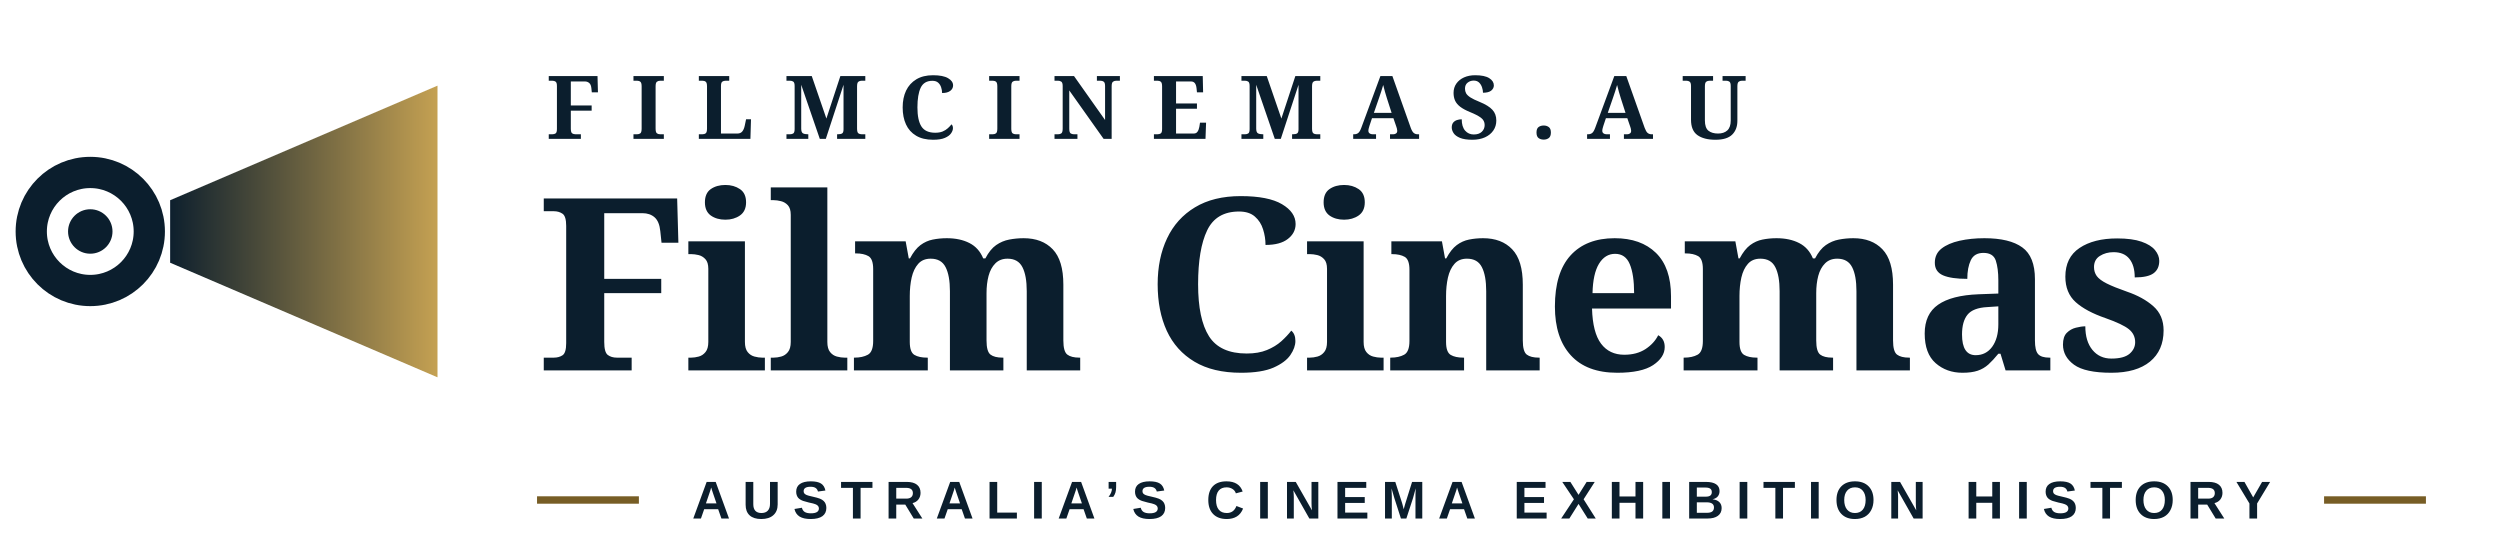
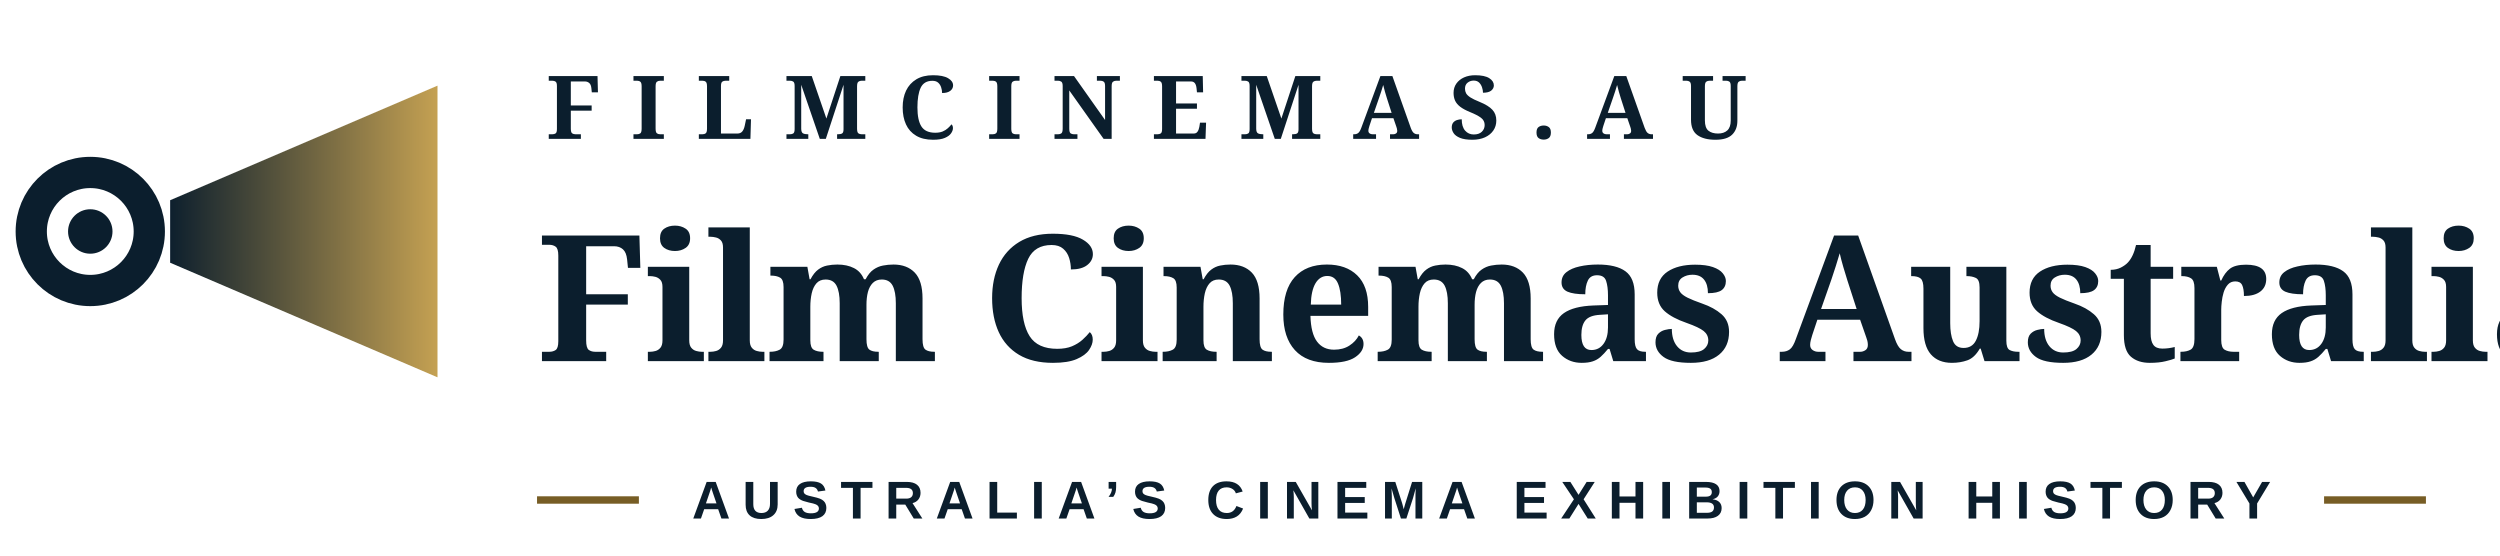
- <svg xmlns="http://www.w3.org/2000/svg" viewBox="0 0 540 120" role="img" style="background:#F4E8D6" aria-label="Film Cinemas">
+ <svg xmlns="http://www.w3.org/2000/svg" viewBox="0 0 540 120" role="img" style="background:#F4E8D6" aria-label="Film Cinemas Australia">
  <g transform="translate(0 2) scale(1.5)">
    <defs>
      <linearGradient id="lb2" x1="24" y1="0" x2="64" y2="0" gradientUnits="userSpaceOnUse">
        <stop offset="0" stop-color="#0B1E2D" />
        <stop offset="1" stop-color="#C9A453" />
      </linearGradient>
    </defs>
    <circle cx="13" cy="32" r="8.5" fill="none" stroke="#0B1E2D" stroke-width="4.5" />
    <circle cx="13" cy="32" r="3.2" fill="#0B1E2D" />
    <path d="M24.5 27.5 63 11v42L24.5 36.5z" fill="url(#lb2)" />
  </g>
  <g fill="#0B1E2D" font-family="'Source Serif 4', Georgia, serif">
    <text x="118" y="30" font-size="19" letter-spacing="6.5" font-weight="600">FILMCINEMAS.AU</text>
-     <text x="116" y="80" font-size="52" font-weight="600" letter-spacing="-0.5">Film Cinemas</text>
+     <text x="116" y="78" font-size="38" font-weight="600" letter-spacing="-0.3" textLength="408" lengthAdjust="spacingAndGlyphs">Film Cinemas Australia</text>
  </g>
  <g fill="#0B1E2D" font-family="'Atkinson Hyperlegible', Arial, sans-serif" font-size="11.5" font-weight="700" letter-spacing="2.6">
    <text x="320" y="112" text-anchor="middle">AUSTRALIA’S CINEMA EXHIBITION HISTORY</text>
  </g>
  <path d="M116 108h22M524 108h-22" stroke="#775D25" stroke-width="1.6" />
</svg>
